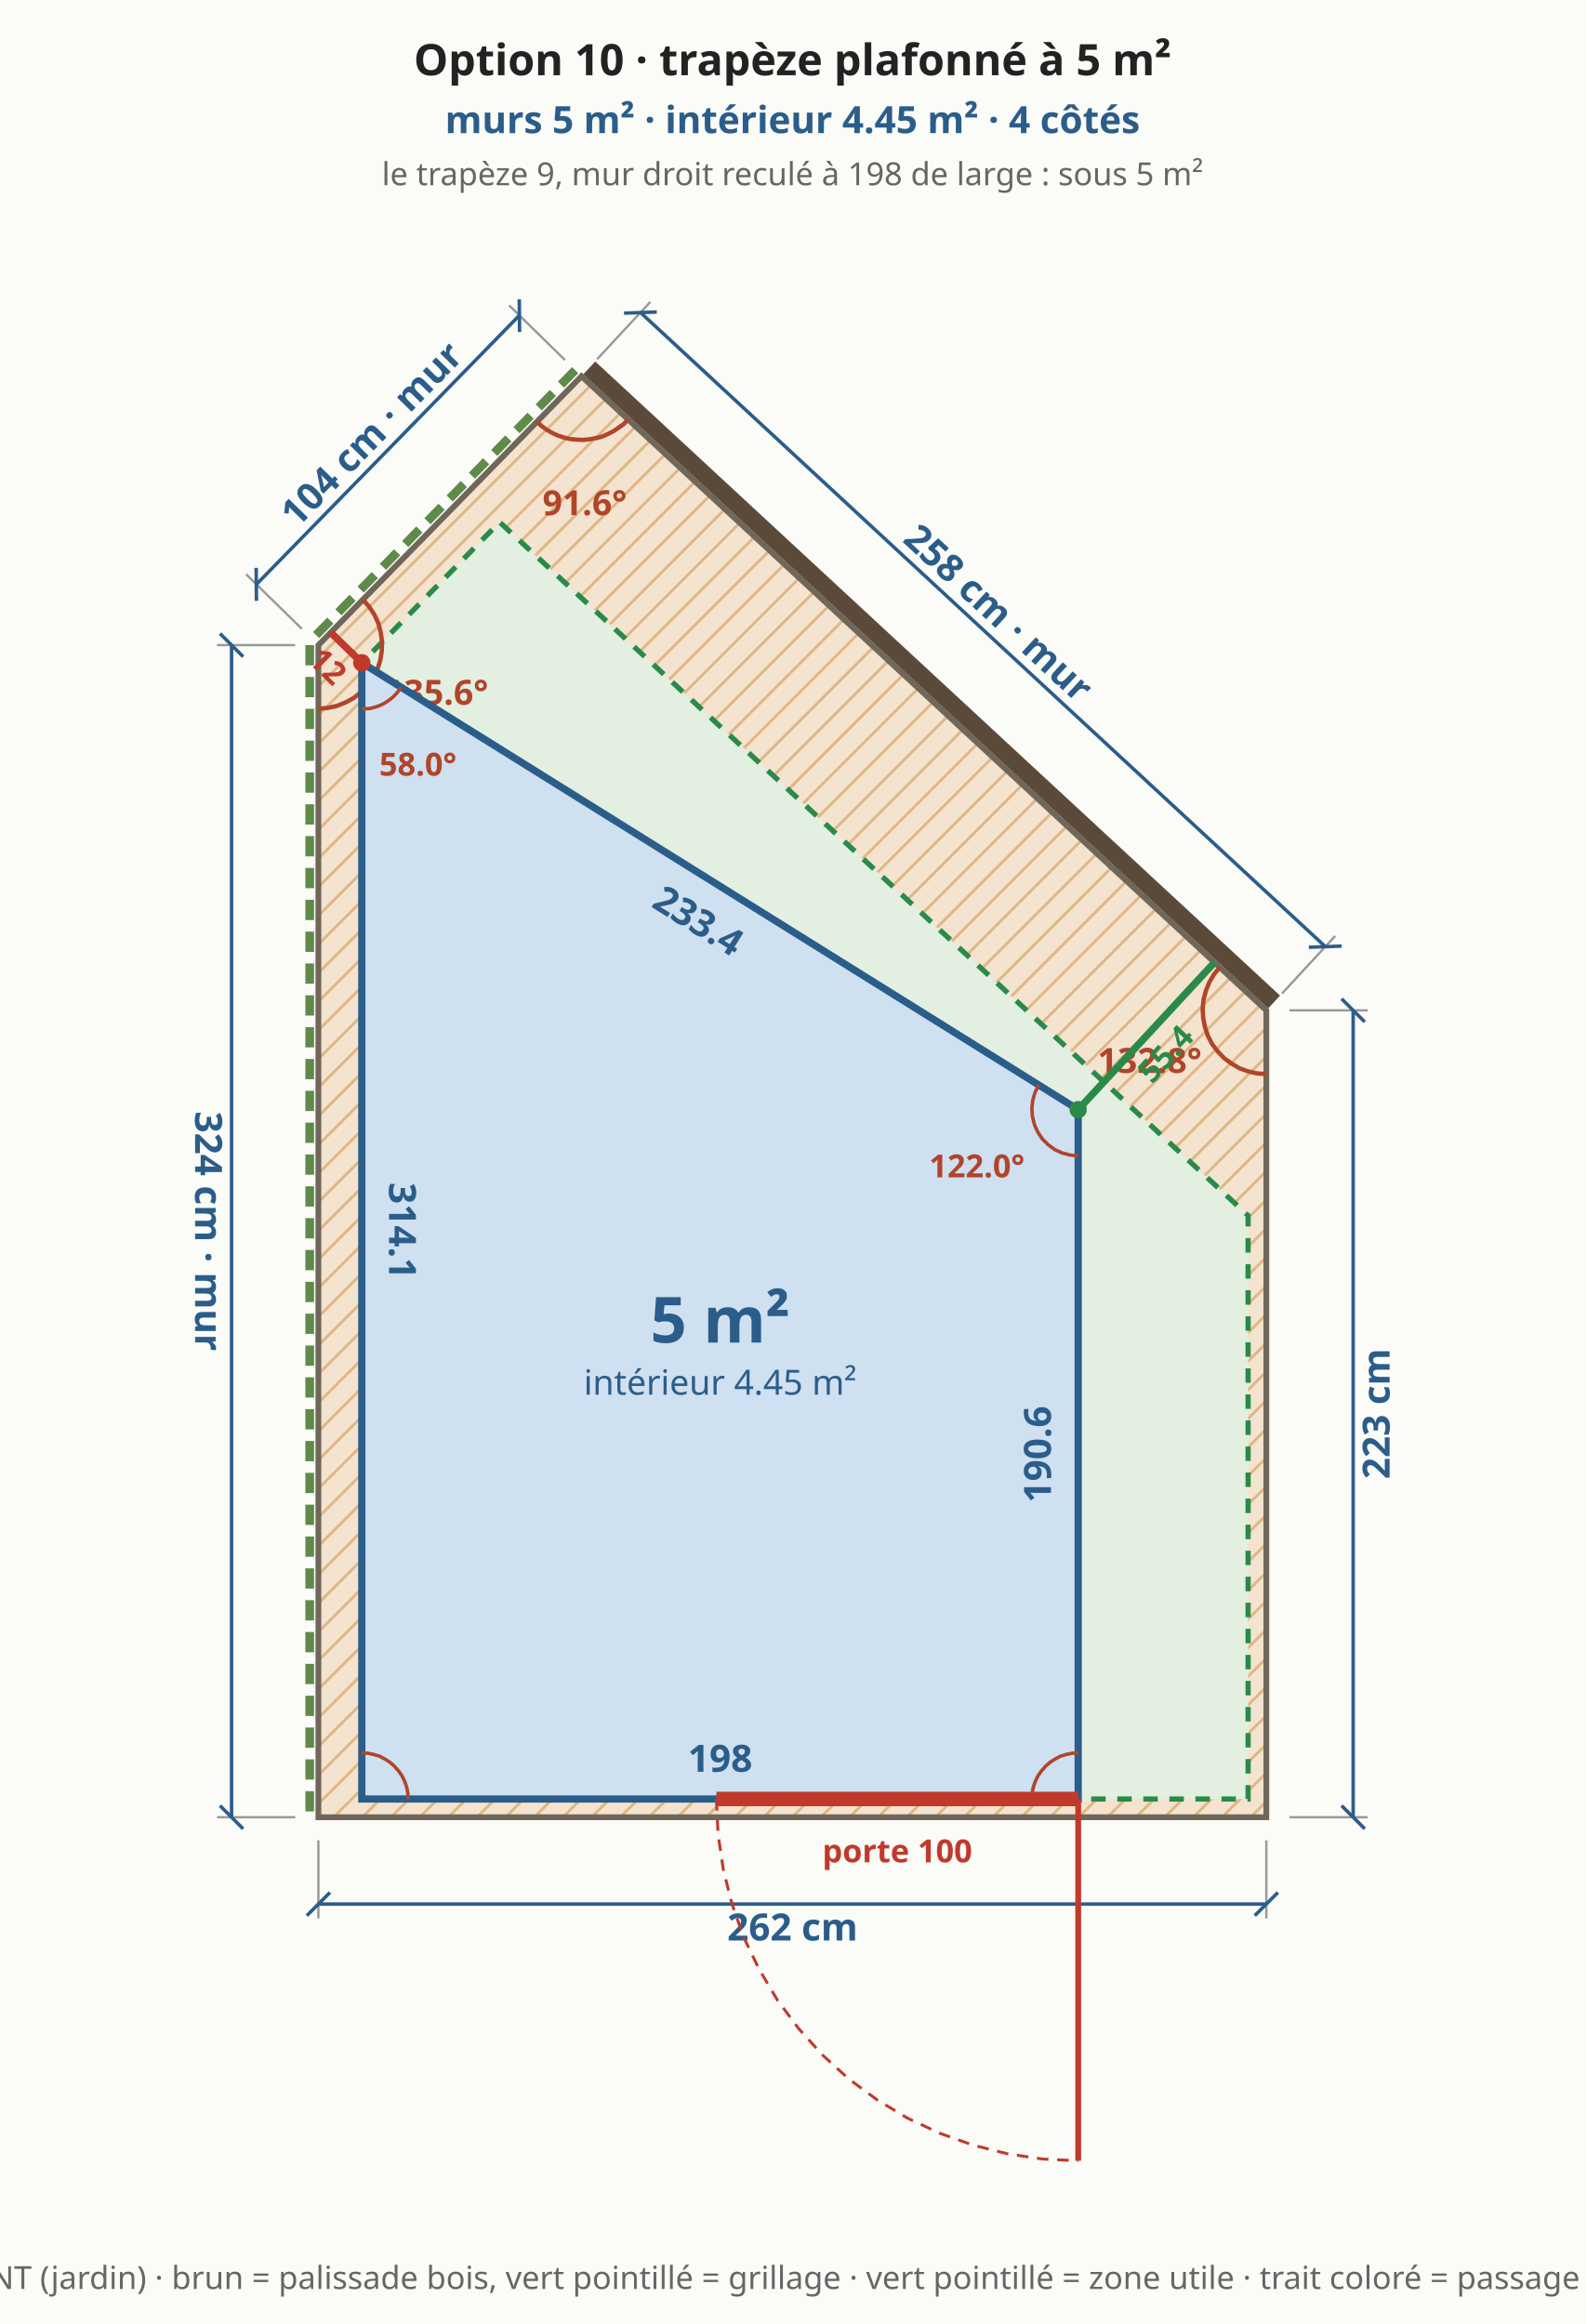
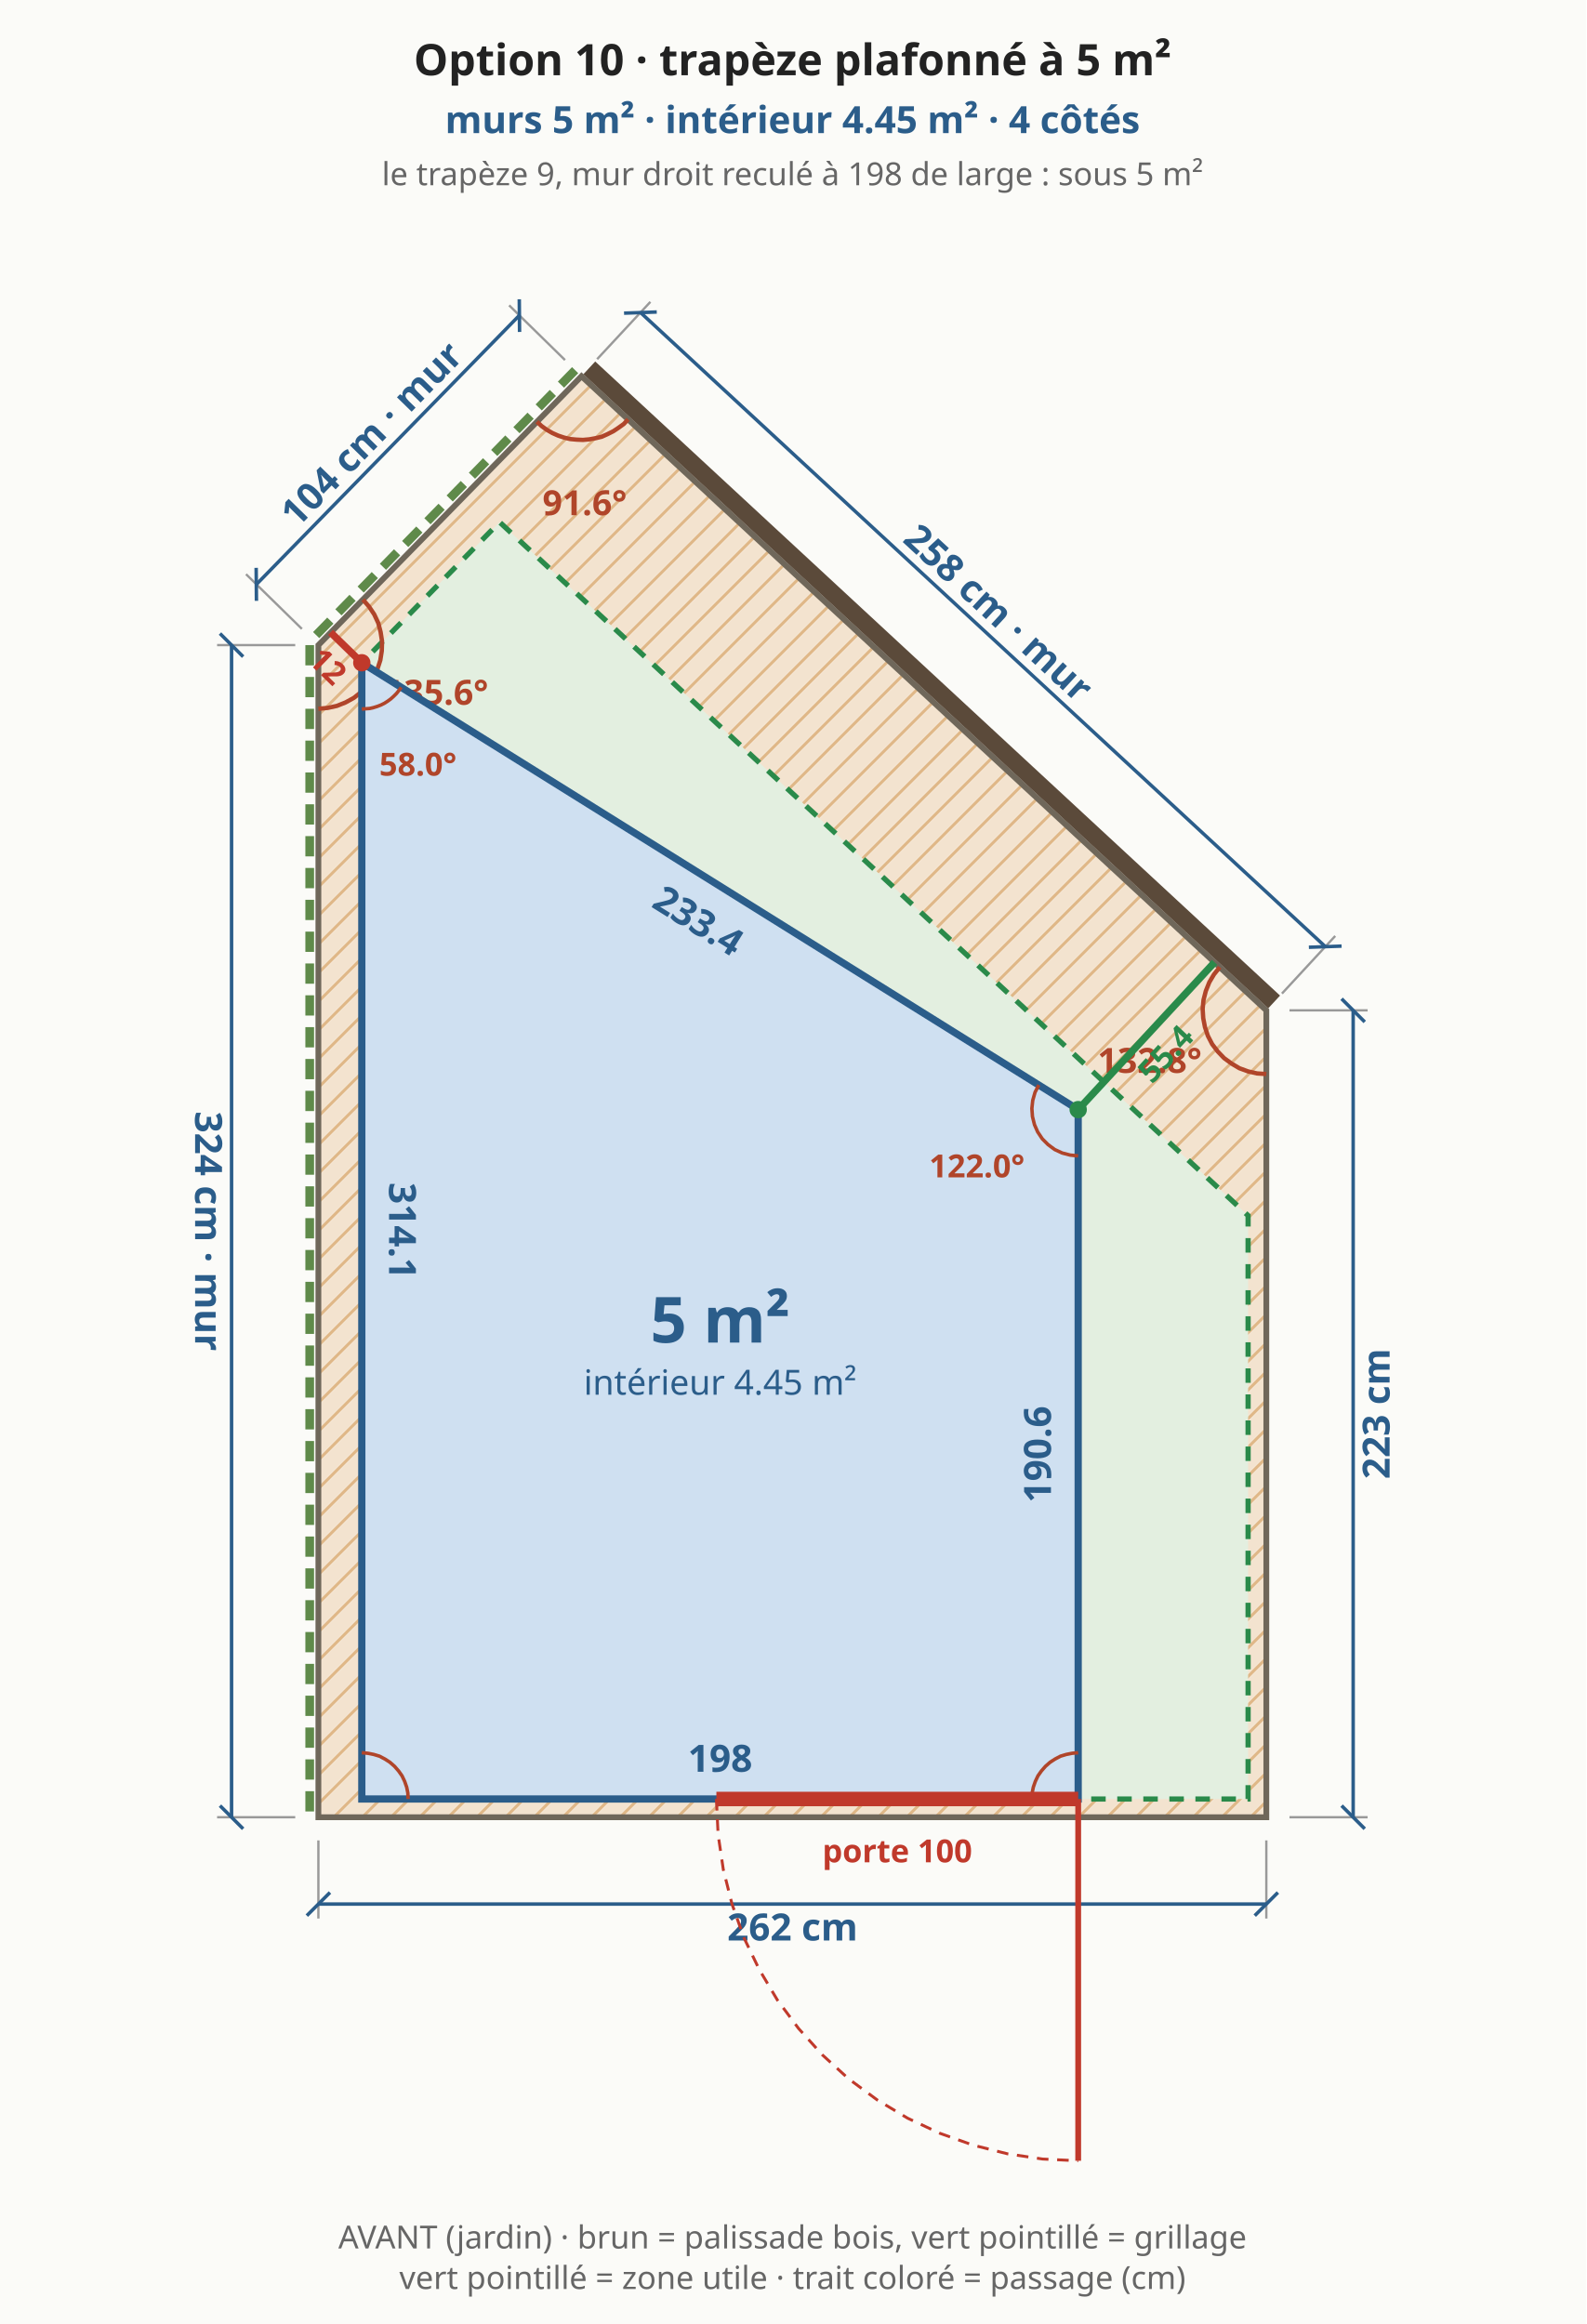
<svg xmlns="http://www.w3.org/2000/svg" viewBox="0 0 548 803" font-family="system-ui,sans-serif" font-size="13">
  <rect width="548" height="803" fill="#fbfbf8" />
  <defs>
    <pattern id="bande" width="7" height="7" patternUnits="userSpaceOnUse" patternTransform="rotate(45)">
      <rect width="7" height="7" fill="#f3e3cf" />
      <line x1="0" y1="0" x2="0" y2="7" stroke="#e0b98a" stroke-width="2" />
    </pattern>
  </defs>
  <polygon points="110.0,627.9 437.5,627.9 437.5,349.1 200.9,130.0 110.0,222.9" fill="url(#bande)" stroke="#6f675a" stroke-width="2" />
  <polygon points="125.0,621.6 431.2,621.6 431.2,420.0 172.6,180.4 125.0,229.0" fill="#e3efe0" stroke="#2a8a4a" stroke-width="1.8" stroke-dasharray="5 4" />
  <line x1="110.0" y1="635.9" x2="110.0" y2="662.9" stroke="#999" stroke-width="0.8" />
  <line x1="437.5" y1="635.9" x2="437.5" y2="662.9" stroke="#999" stroke-width="0.8" />
  <line x1="110.0" y1="657.9" x2="437.5" y2="657.9" stroke="#2b5d8a" stroke-width="1.2" />
  <line x1="106.0" y1="661.9" x2="114.0" y2="653.9" stroke="#2b5d8a" stroke-width="1.2" />
  <line x1="433.5" y1="661.9" x2="441.5" y2="653.9" stroke="#2b5d8a" stroke-width="1.2" />
  <text x="273.8" y="665.9" text-anchor="middle" dominant-baseline="middle" fill="#2b5d8a" font-size="13" font-weight="bold" transform="rotate(0.0 273.8 665.9)">262 cm</text>
  <line x1="445.5" y1="627.9" x2="472.5" y2="627.9" stroke="#999" stroke-width="0.8" />
  <line x1="445.5" y1="349.1" x2="472.5" y2="349.1" stroke="#999" stroke-width="0.8" />
  <line x1="467.5" y1="627.9" x2="467.5" y2="349.1" stroke="#2b5d8a" stroke-width="1.2" />
  <line x1="471.5" y1="631.9" x2="463.5" y2="623.9" stroke="#2b5d8a" stroke-width="1.2" />
  <line x1="471.5" y1="353.1" x2="463.5" y2="345.1" stroke="#2b5d8a" stroke-width="1.2" />
  <text x="475.5" y="488.5" text-anchor="middle" dominant-baseline="middle" fill="#2b5d8a" font-size="13" font-weight="bold" transform="rotate(-90.0 475.5 488.5)">223 cm</text>
  <line x1="440.2" y1="346.2" x2="203.6" y2="127.1" stroke="#5b4a3a" stroke-width="6" />
  <line x1="442.9" y1="343.3" x2="461.3" y2="323.4" stroke="#999" stroke-width="0.8" />
  <line x1="206.3" y1="124.1" x2="224.7" y2="104.3" stroke="#999" stroke-width="0.8" />
  <line x1="457.9" y1="327.1" x2="221.3" y2="108.0" stroke="#2b5d8a" stroke-width="1.2" />
  <line x1="463.5" y1="326.9" x2="452.2" y2="327.3" stroke="#2b5d8a" stroke-width="1.2" />
  <line x1="226.9" y1="107.8" x2="215.6" y2="108.2" stroke="#2b5d8a" stroke-width="1.2" />
  <text x="345.0" y="211.7" text-anchor="middle" dominant-baseline="middle" fill="#2b5d8a" font-size="13" font-weight="bold" transform="rotate(42.8 345.0 211.7)">258 cm · mur</text>
  <line x1="198.7" y1="127.9" x2="107.9" y2="220.8" stroke="#5f8a4a" stroke-width="3" stroke-dasharray="7 4" />
  <line x1="195.2" y1="124.4" x2="175.9" y2="105.5" stroke="#999" stroke-width="0.8" />
  <line x1="104.3" y1="217.3" x2="85.0" y2="198.4" stroke="#999" stroke-width="0.8" />
  <line x1="179.4" y1="109.0" x2="88.6" y2="201.9" stroke="#2b5d8a" stroke-width="1.2" />
  <line x1="179.4" y1="103.4" x2="179.5" y2="114.7" stroke="#2b5d8a" stroke-width="1.2" />
  <line x1="88.5" y1="196.2" x2="88.6" y2="207.6" stroke="#2b5d8a" stroke-width="1.2" />
  <text x="128.3" y="149.9" text-anchor="middle" dominant-baseline="middle" fill="#2b5d8a" font-size="13" font-weight="bold" transform="rotate(-45.6 128.3 149.9)">104 cm · mur</text>
  <line x1="107.0" y1="222.9" x2="107.0" y2="627.9" stroke="#5f8a4a" stroke-width="3" stroke-dasharray="7 4" />
  <line x1="102.0" y1="222.9" x2="75.0" y2="222.9" stroke="#999" stroke-width="0.8" />
  <line x1="102.0" y1="627.9" x2="75.0" y2="627.9" stroke="#999" stroke-width="0.8" />
  <line x1="80.0" y1="222.9" x2="80.0" y2="627.9" stroke="#2b5d8a" stroke-width="1.2" />
  <line x1="76.0" y1="218.9" x2="84.0" y2="226.9" stroke="#2b5d8a" stroke-width="1.2" />
  <line x1="76.0" y1="623.9" x2="84.0" y2="631.9" stroke="#2b5d8a" stroke-width="1.2" />
  <text x="72.0" y="425.4" text-anchor="middle" dominant-baseline="middle" fill="#2b5d8a" font-size="13" font-weight="bold" transform="rotate(90.0 72.0 425.4)">324 cm · mur</text>
  <polyline points="421.4,334.2 419.4,336.7 417.8,339.4 416.6,342.4 415.8,345.5 415.5,348.6 415.7,351.8 416.3,354.9 417.3,357.9 418.8,360.8 420.7,363.3 422.9,365.6 425.5,367.5 428.2,369.1 431.2,370.2 434.3,370.9 437.5,371.1" fill="none" stroke="#b0452a" stroke-width="1.5" />
  <text x="397.2" y="370.7" text-anchor="middle" fill="#b0452a" font-size="12" font-weight="bold">132.8°</text>
  <polyline points="185.5,145.7 187.1,147.2 188.9,148.5 190.8,149.6 192.8,150.5 194.9,151.2 197.0,151.7 199.2,151.9 201.4,152.0 203.6,151.8 205.8,151.4 207.9,150.9 209.9,150.0 211.9,149.0 213.7,147.8 215.5,146.5 217.0,144.9" fill="none" stroke="#b0452a" stroke-width="1.5" />
  <text x="202.0" y="178.0" text-anchor="middle" fill="#b0452a" font-size="12" font-weight="bold">91.6°</text>
  <polyline points="110.0,244.9 113.2,244.6 116.4,243.9 119.4,242.7 122.3,241.1 124.8,239.1 127.1,236.8 128.9,234.1 130.4,231.2 131.4,228.1 131.9,224.9 132.0,221.6 131.5,218.4 130.7,215.3 129.3,212.3 127.5,209.6 125.4,207.2" fill="none" stroke="#b0452a" stroke-width="1.5" />
  <text x="150.7" y="243.5" text-anchor="middle" fill="#b0452a" font-size="12" font-weight="bold">135.6°</text>
  <polygon points="125.0,621.6 372.5,621.6 372.5,383.4 125.0,229.0" fill="#cfe0f1" stroke="#2b5d8a" stroke-width="2.5" />
  <text x="248.8" y="607.6" text-anchor="middle" dominant-baseline="middle" fill="#2b5d8a" font-size="13" font-weight="bold" transform="rotate(0.0 248.8 607.6)">198</text>
  <text x="358.5" y="502.5" text-anchor="middle" dominant-baseline="middle" fill="#2b5d8a" font-size="13" font-weight="bold" transform="rotate(-90.0 358.5 502.5)">190.6</text>
  <text x="241.3" y="318.1" text-anchor="middle" dominant-baseline="middle" fill="#2b5d8a" font-size="13" font-weight="bold" transform="rotate(32.0 241.3 318.1)">233.4</text>
  <text x="139.0" y="425.3" text-anchor="middle" dominant-baseline="middle" fill="#2b5d8a" font-size="13" font-weight="bold" transform="rotate(90.0 139.0 425.3)">314.1</text>
  <polyline points="141.0,621.6 140.9,619.5 140.5,617.5 139.8,615.5 138.9,613.6 137.7,611.9 136.3,610.3 134.7,608.9 133.0,607.8 131.1,606.8 129.1,606.2 127.1,605.8 125.0,605.6" fill="none" stroke="#b0452a" stroke-width="1.2" />
  <polyline points="372.5,605.6 370.4,605.8 368.4,606.2 366.4,606.8 364.5,607.8 362.8,608.9 361.2,610.3 359.8,611.9 358.6,613.6 357.7,615.5 357.0,617.5 356.6,619.5 356.5,621.6" fill="none" stroke="#b0452a" stroke-width="1.2" />
  <polyline points="358.9,374.9 357.6,377.4 356.8,380.2 356.5,383.0 356.7,385.8 357.4,388.6 358.5,391.1 360.1,393.5 362.1,395.5 364.4,397.2 367.0,398.4 369.7,399.1 372.5,399.4" fill="none" stroke="#b0452a" stroke-width="1.2" />
  <text x="337.5" y="406.8" text-anchor="middle" fill="#b0452a" font-size="11" font-weight="bold">122.0°</text>
  <polyline points="125.0,245.0 126.3,244.9 127.7,244.8 129.0,244.5 130.3,244.1 131.6,243.6 132.8,243.0 133.9,242.3 135.0,241.5 136.0,240.6 137.0,239.6 137.8,238.6 138.6,237.5" fill="none" stroke="#b0452a" stroke-width="1.2" />
  <text x="144.4" y="268.0" text-anchor="middle" fill="#b0452a" font-size="11" font-weight="bold">58.0°</text>
  <line x1="247.5" y1="621.6" x2="372.5" y2="621.6" stroke="#c0392b" stroke-width="5" />
  <line x1="372.5" y1="621.6" x2="372.5" y2="746.6" stroke="#c0392b" stroke-width="2" />
  <polyline points="247.5,621.6 248.1,633.9 249.9,646.0 252.9,657.9 257.0,669.5 262.3,680.5 268.6,691.1 275.9,700.9 284.1,710.0 293.2,718.3 303.1,725.6 313.6,731.9 324.7,737.1 336.2,741.2 348.1,744.2 360.2,746.0 372.5,746.6" fill="none" stroke="#c0392b" stroke-width="1" stroke-dasharray="4 3" />
  <text x="310.0" y="639.6" text-anchor="middle" dominant-baseline="middle" fill="#c0392b" font-size="11" font-weight="bold">porte 100</text>
  <line x1="372.5" y1="383.4" x2="419.6" y2="332.5" stroke="#2a8a4a" stroke-width="2.5" />
  <circle cx="372.5" cy="383.4" r="3" fill="#2a8a4a" />
  <text x="402.7" y="364.1" text-anchor="middle" dominant-baseline="middle" fill="#2a8a4a" font-size="11" font-weight="bold" transform="rotate(-47.2 402.7 364.1)">55.4</text>
  <line x1="125.0" y1="229.0" x2="114.2" y2="218.5" stroke="#c0392b" stroke-width="2.5" />
  <circle cx="125.0" cy="229.0" r="3" fill="#c0392b" />
  <text x="113.3" y="230.2" text-anchor="middle" dominant-baseline="middle" fill="#c0392b" font-size="11" font-weight="bold" transform="rotate(44.3 113.3 230.2)">12</text>
  <text x="248.8" y="463.9" text-anchor="middle" fill="#2b5d8a" font-size="22" font-weight="bold">5 m²</text>
  <text x="248.8" y="481.9" text-anchor="middle" fill="#2b5d8a" font-size="12" font-weight="normal">intérieur 4.45 m²</text>
  <text x="273.8" y="26.0" text-anchor="middle" fill="#222" font-size="15" font-weight="bold">Option 10 · trapèze plafonné à 5 m²</text>
  <text x="273.8" y="46.0" text-anchor="middle" fill="#2b5d8a" font-size="13" font-weight="bold">murs 5 m² · intérieur 4.45 m² · 4 côtés</text>
  <text x="273.8" y="64.0" text-anchor="middle" fill="#666" font-size="11" font-weight="normal">le trapèze 9, mur droit reculé à 198 de large : sous 5 m²</text>
-   <text x="273.8" y="790.9" text-anchor="middle" fill="#666" font-size="11" font-weight="normal">AVANT (jardin) · brun = palissade bois, vert pointillé = grillage · vert pointillé = zone utile · trait coloré = passage (cm)</text>
+   <text x="273.8" y="776.9" text-anchor="middle" fill="#666" font-size="11" font-weight="normal">AVANT (jardin) · brun = palissade bois, vert pointillé = grillage</text>
+   <text x="273.8" y="790.9" text-anchor="middle" fill="#666" font-size="11" font-weight="normal">vert pointillé = zone utile · trait coloré = passage (cm)</text>
</svg>
